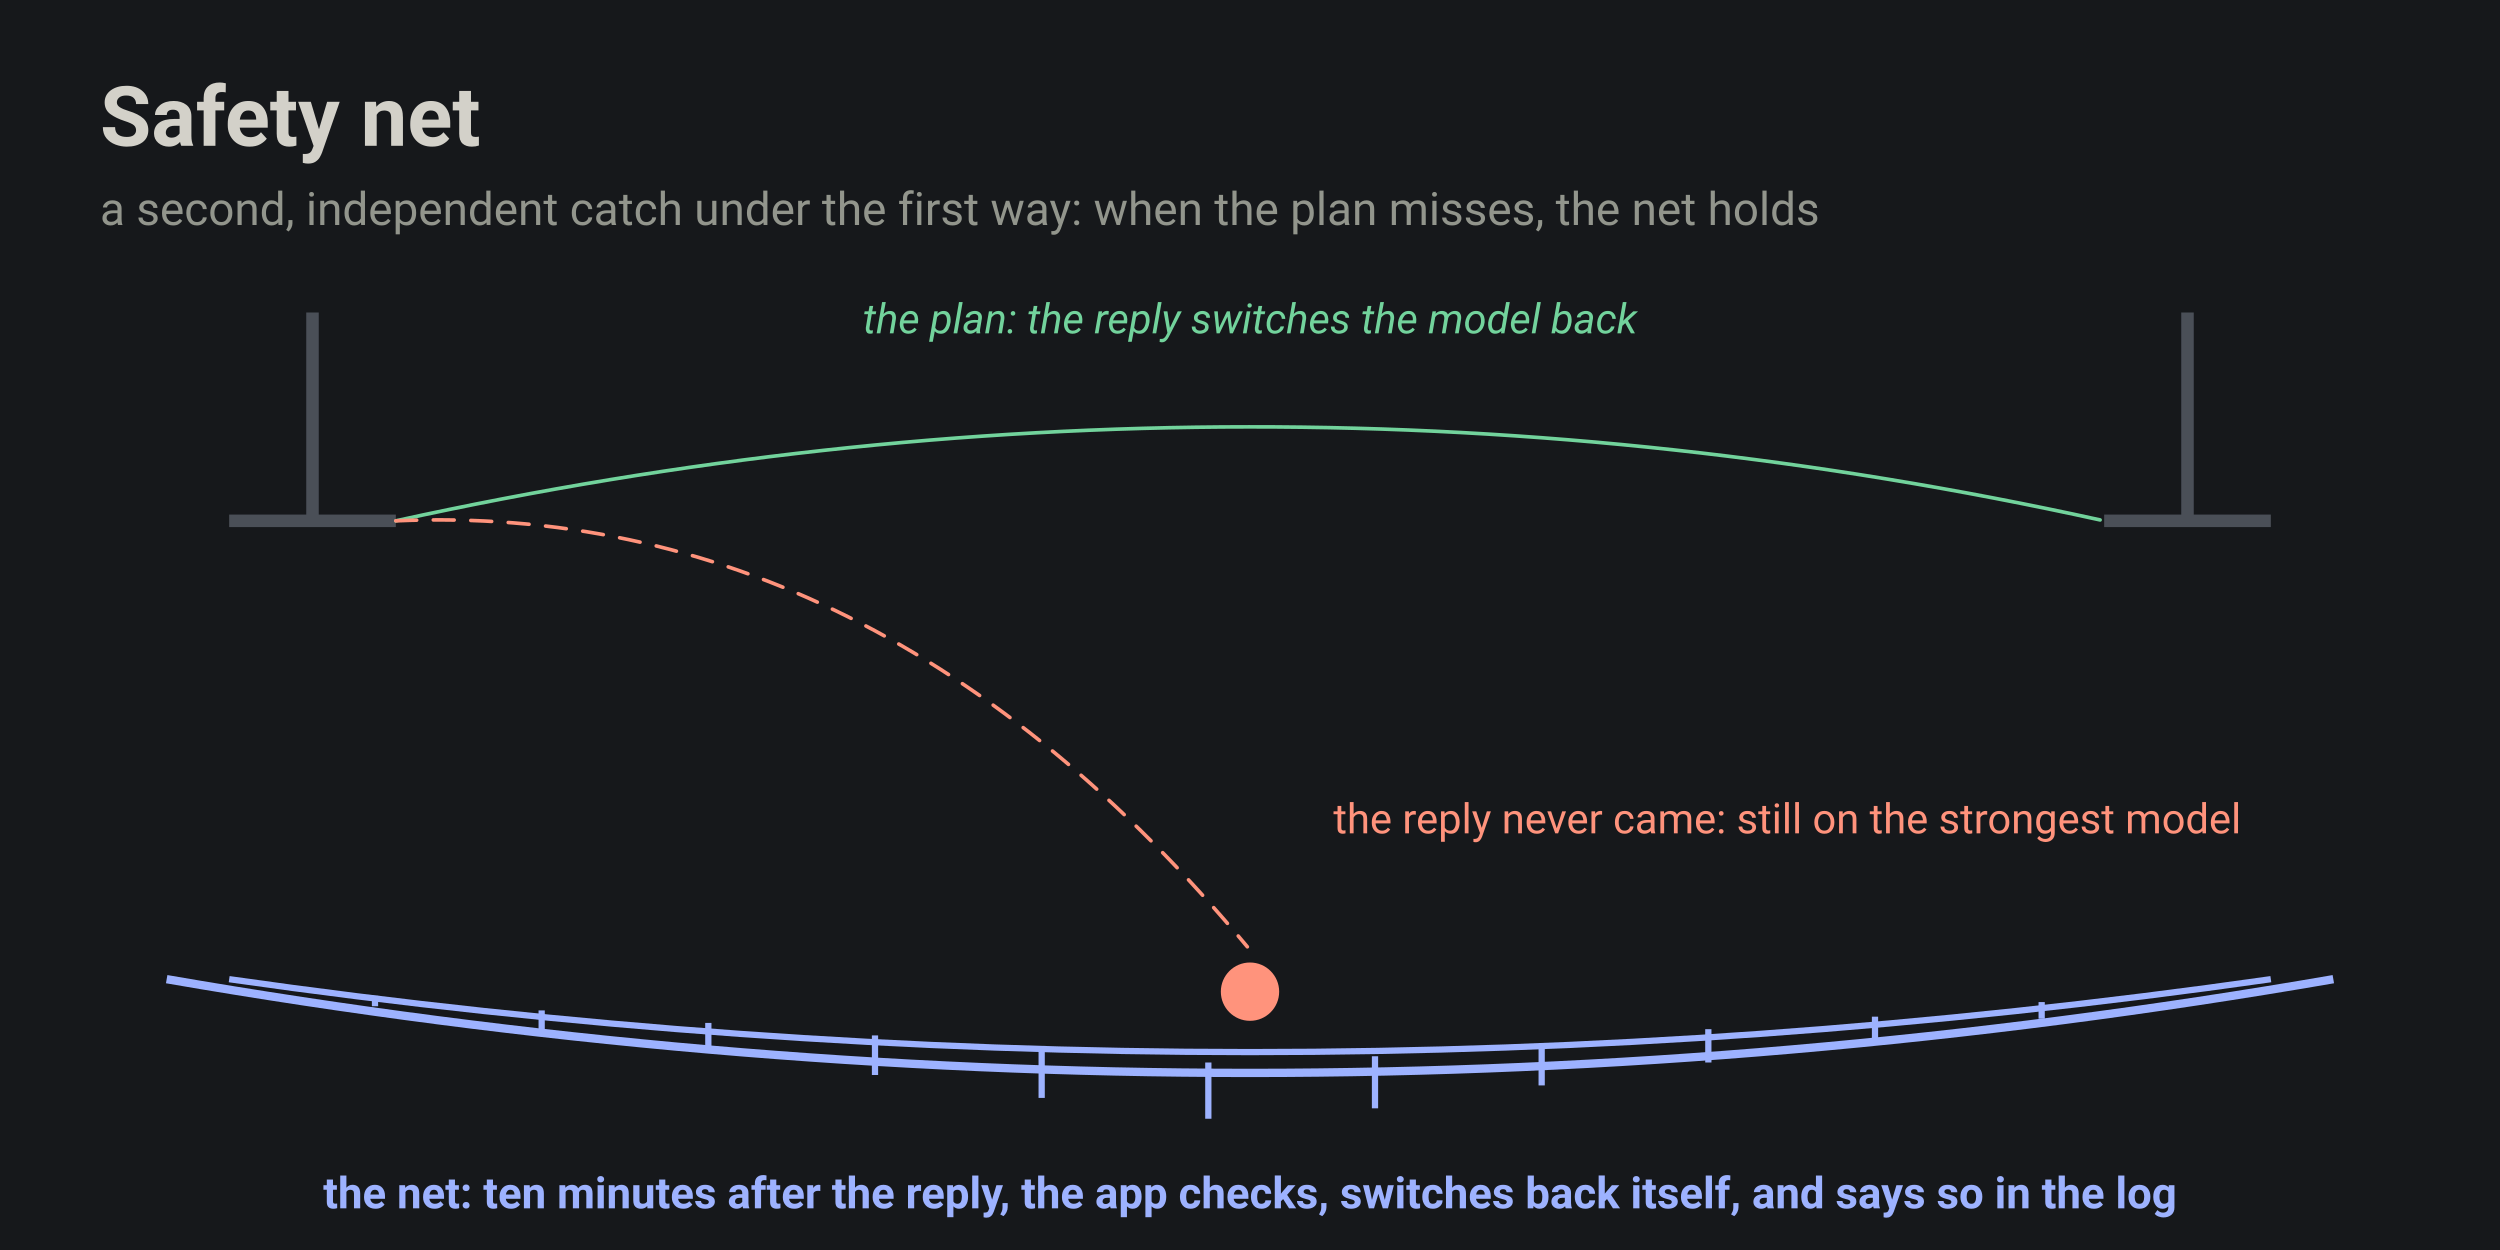
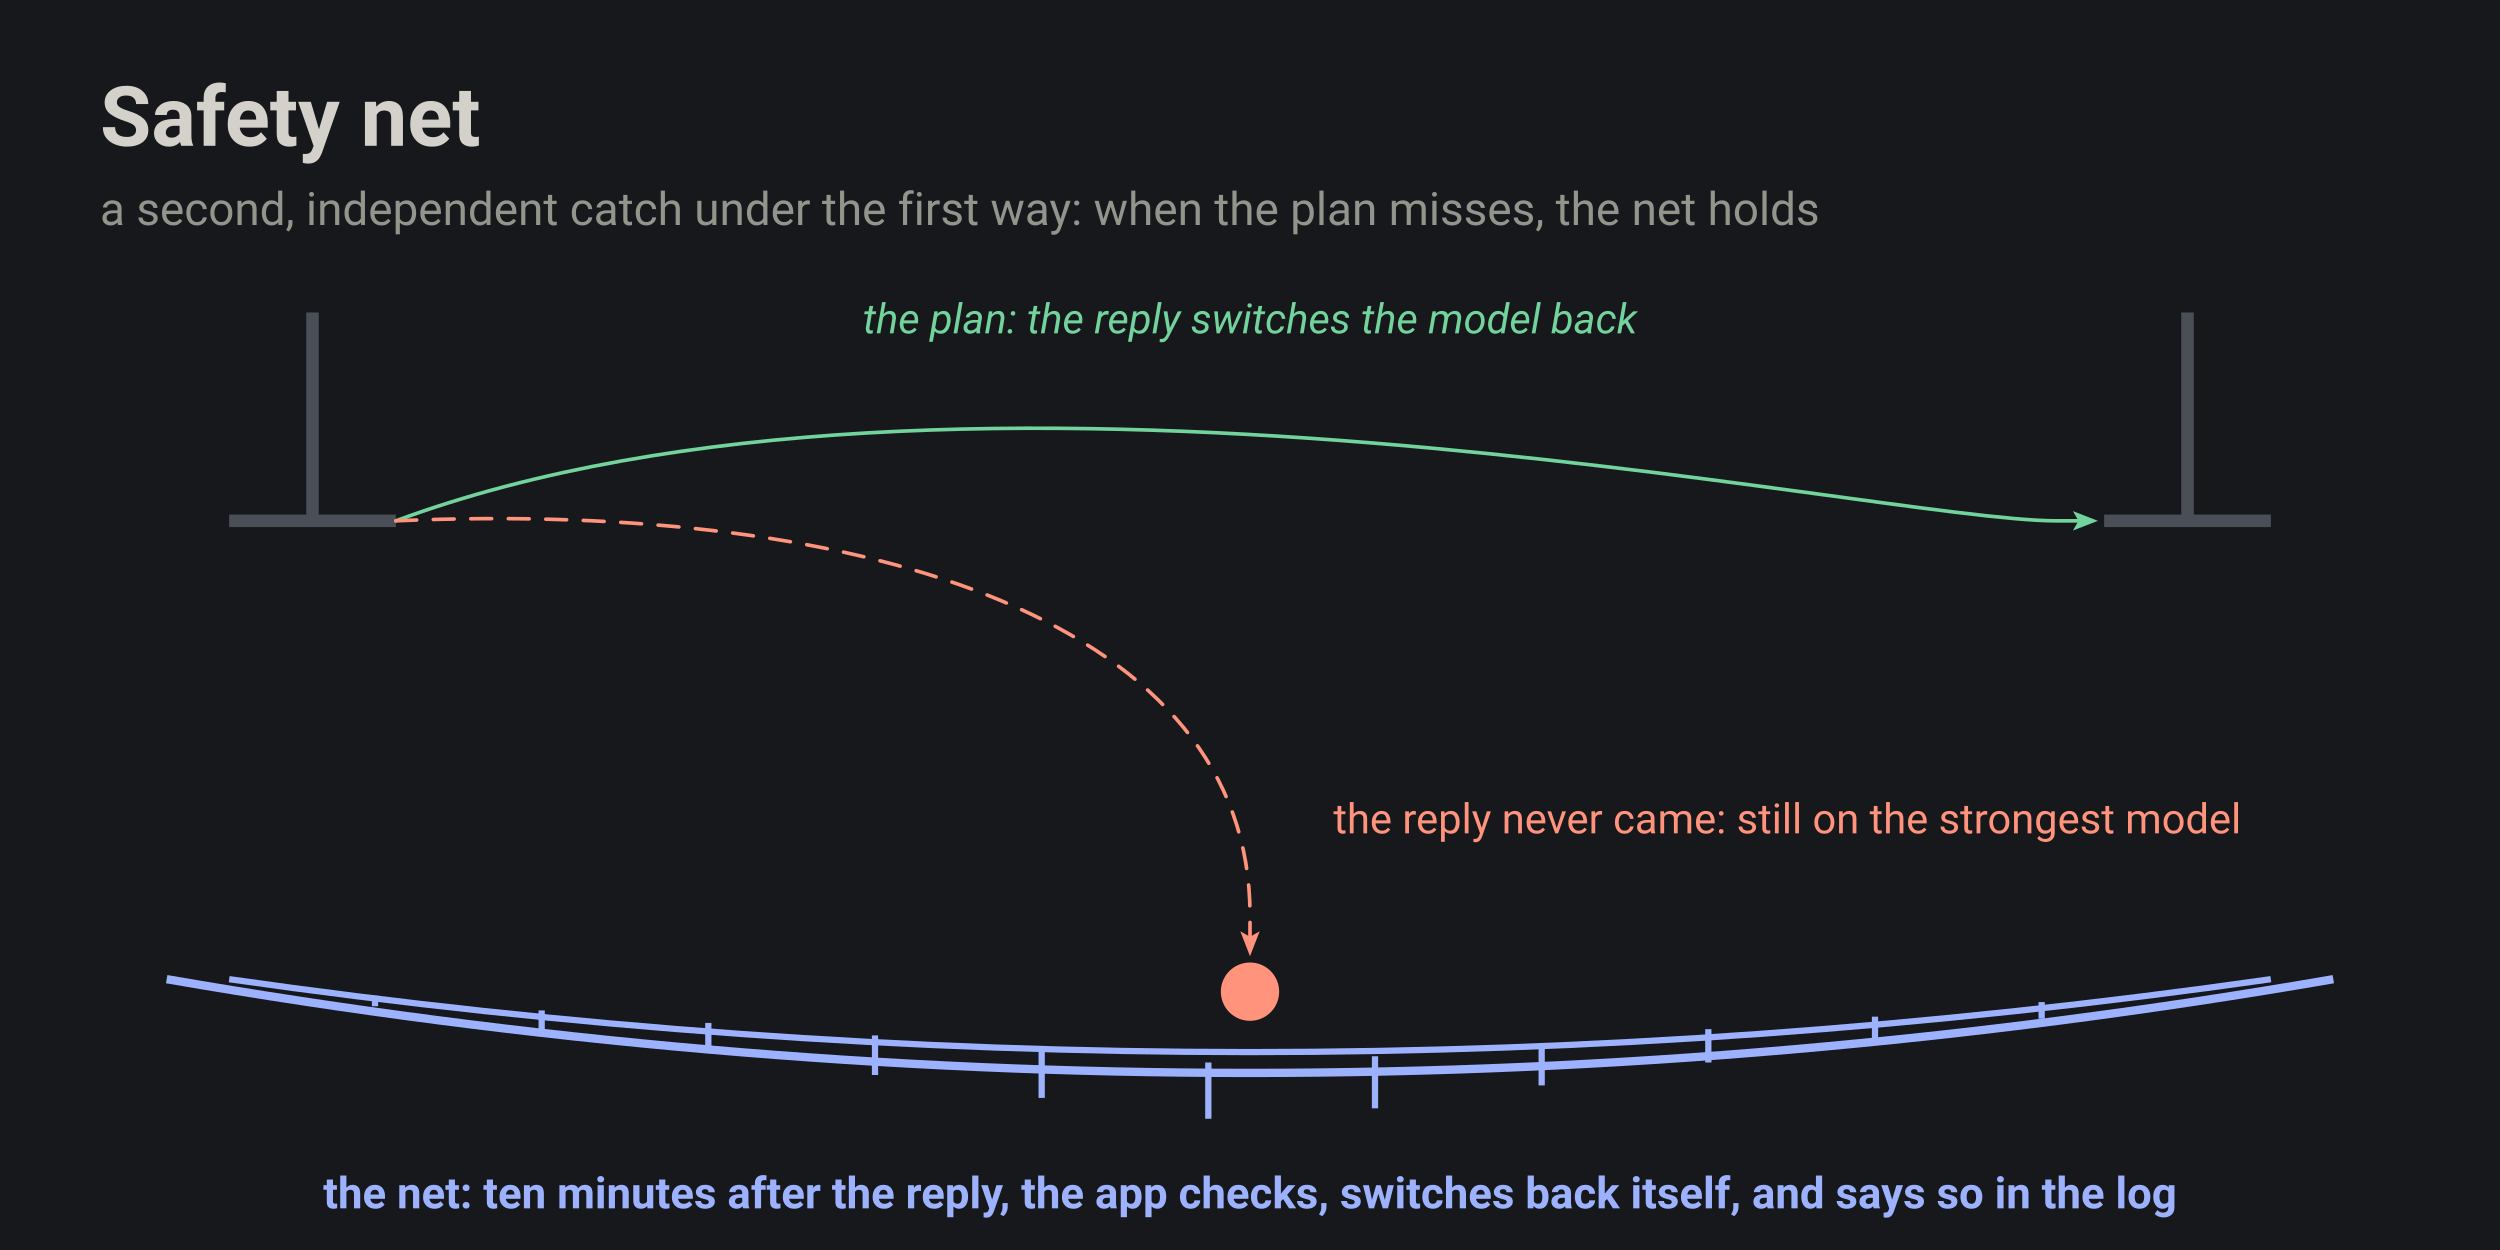
<svg xmlns="http://www.w3.org/2000/svg" viewBox="0 0 1200 600" font-family="system-ui, -apple-system, 'Segoe UI', Roboto, sans-serif">
  <rect width="1200" height="600" fill="#16181b" />
  <defs>
    <marker id="a56DB3A" viewBox="0 0 12 12" refX="8" refY="6" markerUnits="userSpaceOnUse" markerWidth="16" markerHeight="16" orient="auto-start-reverse">
      <path d="M2 2.5 L11 6 L2 9.5 L4 6 z" fill="#72d39c" stroke-linejoin="round" />
    </marker>
    <marker id="aFF6B6B" viewBox="0 0 12 12" refX="8" refY="6" markerUnits="userSpaceOnUse" markerWidth="16" markerHeight="16" orient="auto-start-reverse">
      <path d="M2 2.5 L11 6 L2 9.5 L4 6 z" fill="#ff937c" stroke-linejoin="round" />
    </marker>
  </defs>
  <text x="48" y="70" fill="#d3d1c9" font-size="40" font-weight="700">Safety net</text>
  <text x="48" y="108" fill="#92958c" font-size="22">a second, independent catch under the first way: when the plan misses, the net holds</text>
  <line x1="150" y1="150" x2="150" y2="250" stroke="#4a4f57" stroke-width="6" />
  <line x1="110" y1="250" x2="190" y2="250" stroke="#4a4f57" stroke-width="6" />
  <line x1="1050" y1="150" x2="1050" y2="250" stroke="#4a4f57" stroke-width="6" />
  <line x1="1010" y1="250" x2="1090" y2="250" stroke="#4a4f57" stroke-width="6" />
-   <path d="M190 250 Q600 160 1008.05 249.57" fill="none" stroke="#72d39c" stroke-width="1.75" stroke-linecap="round" marker-end="url(#a56db3a)" />
+   <path d="M190 250 C460 150 900 250 987 250 H1003" fill="none" stroke="#72d39c" stroke-width="1.75" stroke-linecap="round" marker-end="url(#a56DB3A)" />
  <text x="600" y="160" fill="#72d39c" font-size="20" text-anchor="middle" font-style="italic">the plan: the reply switches the model back</text>
-   <path d="M190 250 Q420 240 598.72 454.46" fill="none" stroke="#ff937c" stroke-width="1.75" stroke-dasharray="10 8" stroke-linecap="round" marker-end="url(#aff6b6b)" />
+   <path d="M190 250 C420 240 600 300 600 439 V455" fill="none" stroke="#ff937c" stroke-width="1.75" stroke-dasharray="10 8" stroke-linecap="round" marker-end="url(#aFF6B6B)" />
  <text x="640" y="400" fill="#ff937c" font-size="20" text-anchor="start">the reply never came: still on the strongest model</text>
  <path d="M80 470 Q600 560 1120 470" fill="none" stroke="#9db2ff" stroke-width="4" />
  <path d="M110 470 Q600 540 1090 470" fill="none" stroke="#9db2ff" stroke-width="3" />
  <line x1="180" y1="478" x2="180" y2="483" stroke="#9db2ff" stroke-width="3" />
  <line x1="260" y1="485" x2="260" y2="494" stroke="#9db2ff" stroke-width="3" />
  <line x1="340" y1="491" x2="340" y2="505" stroke="#9db2ff" stroke-width="3" />
  <line x1="420" y1="497" x2="420" y2="516" stroke="#9db2ff" stroke-width="3" />
  <line x1="500" y1="504" x2="500" y2="527" stroke="#9db2ff" stroke-width="3" />
  <line x1="580" y1="510" x2="580" y2="537" stroke="#9db2ff" stroke-width="3" />
  <line x1="660" y1="507" x2="660" y2="532" stroke="#9db2ff" stroke-width="3" />
  <line x1="740" y1="501" x2="740" y2="521" stroke="#9db2ff" stroke-width="3" />
  <line x1="820" y1="494" x2="820" y2="510" stroke="#9db2ff" stroke-width="3" />
  <line x1="900" y1="488" x2="900" y2="500" stroke="#9db2ff" stroke-width="3" />
  <line x1="980" y1="481" x2="980" y2="489" stroke="#9db2ff" stroke-width="3" />
  <circle cx="600" cy="476" r="14" fill="#ff937c" />
  <text x="600" y="580" fill="#9db2ff" font-size="21" text-anchor="middle" font-weight="700">the net: ten minutes after the reply, the app checks, switches back itself, and says so in the log</text>
</svg>
